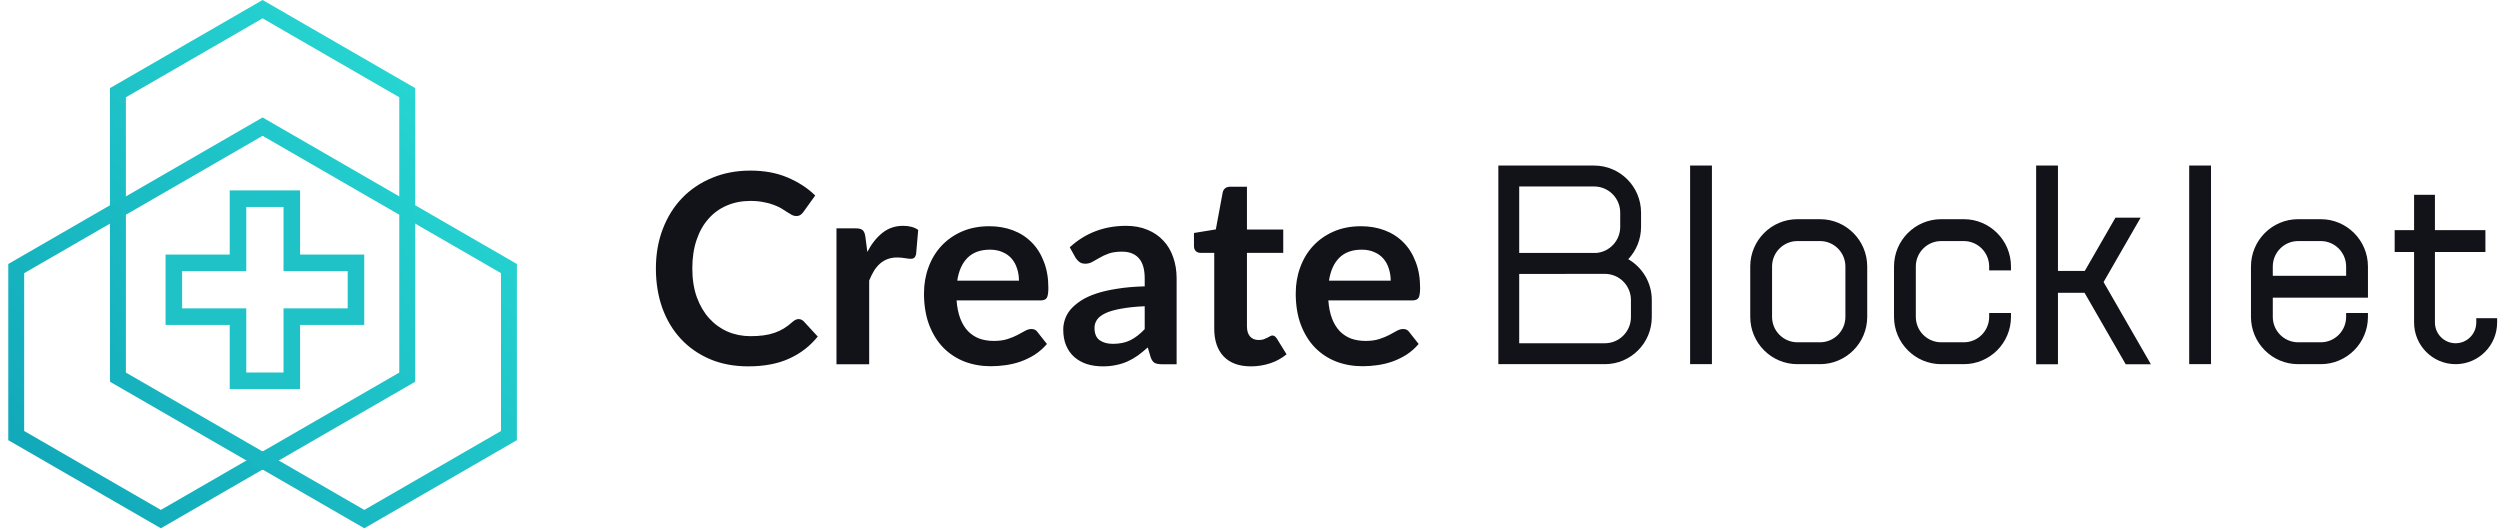
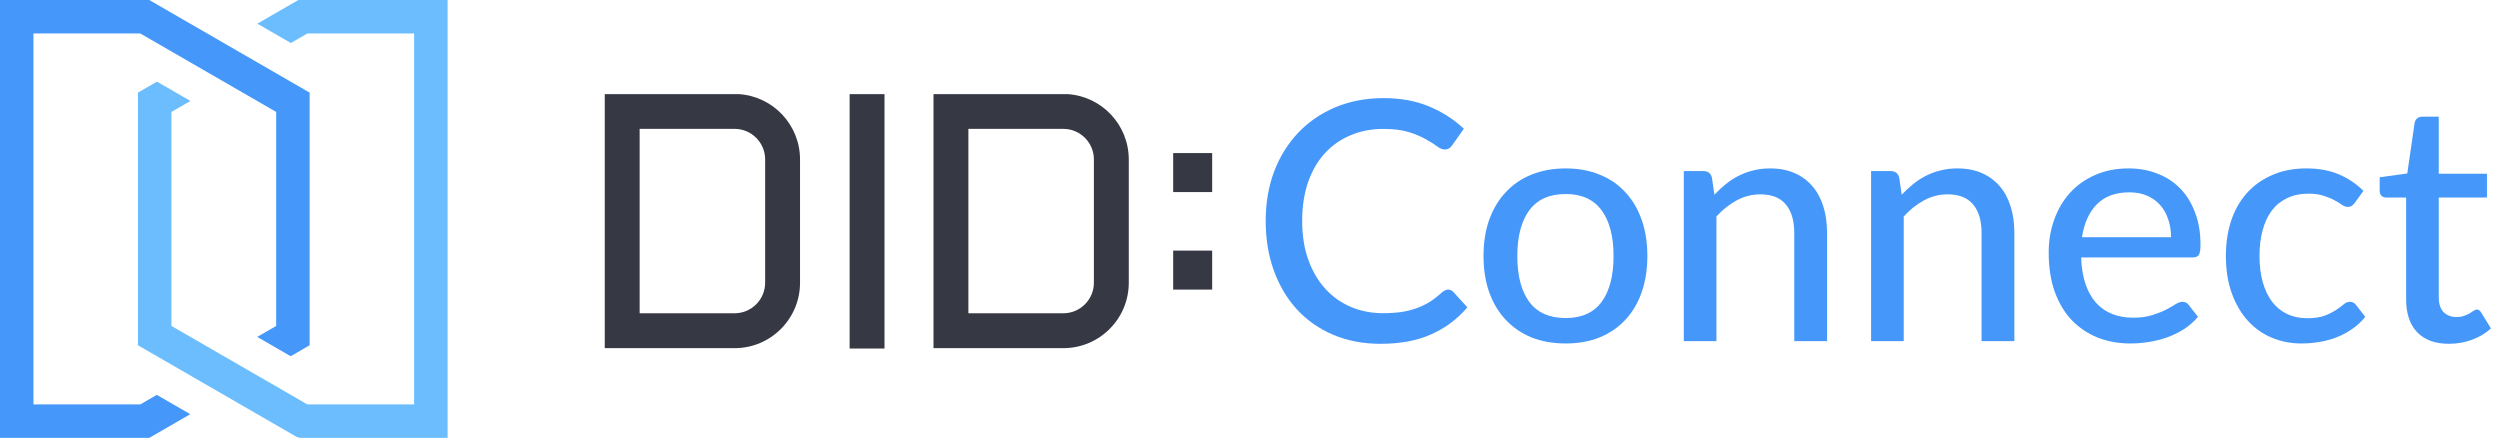
- <svg xmlns="http://www.w3.org/2000/svg" width="302" height="64" viewBox="0 0 302 64" fill="none">
-   <path d="M96.464 38.544C96.699 38.544 96.907 38.635 97.088 38.816L98.784 40.656C97.845 41.819 96.688 42.709 95.312 43.328C93.947 43.947 92.304 44.256 90.384 44.256C88.667 44.256 87.12 43.963 85.744 43.376C84.379 42.789 83.211 41.973 82.24 40.928C81.269 39.883 80.523 38.635 80 37.184C79.488 35.733 79.232 34.149 79.232 32.432C79.232 30.693 79.509 29.104 80.064 27.664C80.619 26.213 81.397 24.965 82.4 23.92C83.413 22.875 84.619 22.064 86.016 21.488C87.413 20.901 88.96 20.608 90.656 20.608C92.341 20.608 93.835 20.885 95.136 21.44C96.448 21.995 97.563 22.72 98.48 23.616L97.04 25.616C96.955 25.744 96.843 25.856 96.704 25.952C96.576 26.048 96.395 26.096 96.16 26.096C96 26.096 95.835 26.053 95.664 25.968C95.493 25.872 95.307 25.76 95.104 25.632C94.901 25.493 94.667 25.344 94.4 25.184C94.133 25.024 93.824 24.88 93.472 24.752C93.12 24.613 92.709 24.501 92.24 24.416C91.781 24.32 91.248 24.272 90.64 24.272C89.605 24.272 88.656 24.459 87.792 24.832C86.939 25.195 86.203 25.728 85.584 26.432C84.965 27.125 84.485 27.979 84.144 28.992C83.803 29.995 83.632 31.141 83.632 32.432C83.632 33.733 83.813 34.891 84.176 35.904C84.549 36.917 85.051 37.771 85.68 38.464C86.309 39.157 87.051 39.691 87.904 40.064C88.757 40.427 89.675 40.608 90.656 40.608C91.243 40.608 91.771 40.576 92.24 40.512C92.72 40.448 93.157 40.347 93.552 40.208C93.957 40.069 94.336 39.893 94.688 39.68C95.051 39.456 95.408 39.184 95.76 38.864C95.867 38.768 95.979 38.693 96.096 38.64C96.213 38.576 96.336 38.544 96.464 38.544ZM104.774 30.432C105.286 29.451 105.894 28.683 106.598 28.128C107.302 27.563 108.134 27.28 109.094 27.28C109.851 27.28 110.459 27.445 110.918 27.776L110.662 30.736C110.608 30.928 110.528 31.067 110.422 31.152C110.326 31.227 110.192 31.264 110.022 31.264C109.862 31.264 109.622 31.237 109.302 31.184C108.992 31.131 108.688 31.104 108.39 31.104C107.952 31.104 107.563 31.168 107.222 31.296C106.88 31.424 106.571 31.611 106.294 31.856C106.027 32.091 105.787 32.379 105.574 32.72C105.371 33.061 105.179 33.451 104.998 33.888V44H101.046V27.584H103.366C103.771 27.584 104.054 27.659 104.214 27.808C104.374 27.947 104.48 28.203 104.534 28.576L104.774 30.432ZM123.091 33.904C123.091 33.392 123.016 32.912 122.867 32.464C122.728 32.005 122.515 31.605 122.227 31.264C121.939 30.923 121.571 30.656 121.123 30.464C120.685 30.261 120.173 30.16 119.587 30.16C118.445 30.16 117.544 30.485 116.883 31.136C116.232 31.787 115.816 32.709 115.635 33.904H123.091ZM115.555 36.288C115.619 37.131 115.768 37.861 116.003 38.48C116.237 39.088 116.547 39.595 116.931 40C117.315 40.395 117.768 40.693 118.291 40.896C118.824 41.088 119.411 41.184 120.051 41.184C120.691 41.184 121.24 41.109 121.699 40.96C122.168 40.811 122.573 40.645 122.915 40.464C123.267 40.283 123.571 40.117 123.827 39.968C124.093 39.819 124.349 39.744 124.595 39.744C124.925 39.744 125.171 39.867 125.331 40.112L126.467 41.552C126.029 42.064 125.539 42.496 124.995 42.848C124.451 43.189 123.88 43.467 123.283 43.68C122.696 43.883 122.093 44.027 121.475 44.112C120.867 44.197 120.275 44.24 119.699 44.24C118.557 44.24 117.496 44.053 116.515 43.68C115.533 43.296 114.68 42.736 113.955 42C113.229 41.253 112.659 40.336 112.243 39.248C111.827 38.149 111.618 36.88 111.618 35.44C111.618 34.32 111.8 33.269 112.163 32.288C112.525 31.296 113.043 30.437 113.715 29.712C114.397 28.976 115.224 28.395 116.195 27.968C117.176 27.541 118.28 27.328 119.507 27.328C120.541 27.328 121.496 27.493 122.371 27.824C123.245 28.155 123.997 28.64 124.627 29.28C125.256 29.909 125.747 30.688 126.099 31.616C126.461 32.533 126.642 33.584 126.642 34.768C126.642 35.365 126.579 35.771 126.451 35.984C126.323 36.187 126.077 36.288 125.715 36.288H115.555ZM138.28 36.992C137.139 37.045 136.179 37.147 135.4 37.296C134.622 37.435 133.998 37.616 133.528 37.84C133.059 38.064 132.723 38.325 132.52 38.624C132.318 38.923 132.216 39.248 132.216 39.6C132.216 40.293 132.419 40.789 132.824 41.088C133.24 41.387 133.779 41.536 134.44 41.536C135.251 41.536 135.95 41.392 136.536 41.104C137.134 40.805 137.715 40.357 138.28 39.76V36.992ZM129.224 29.872C131.112 28.144 133.384 27.28 136.04 27.28C137 27.28 137.859 27.44 138.616 27.76C139.374 28.069 140.014 28.507 140.536 29.072C141.059 29.627 141.454 30.293 141.72 31.072C141.998 31.851 142.136 32.704 142.136 33.632V44H140.344C139.971 44 139.683 43.947 139.48 43.84C139.278 43.723 139.118 43.493 139 43.152L138.648 41.968C138.232 42.341 137.827 42.672 137.432 42.96C137.038 43.237 136.627 43.472 136.2 43.664C135.774 43.856 135.315 44 134.824 44.096C134.344 44.203 133.811 44.256 133.224 44.256C132.531 44.256 131.891 44.165 131.304 43.984C130.718 43.792 130.211 43.509 129.784 43.136C129.358 42.763 129.027 42.299 128.792 41.744C128.558 41.189 128.44 40.544 128.44 39.808C128.44 39.392 128.51 38.981 128.648 38.576C128.787 38.16 129.011 37.765 129.32 37.392C129.64 37.019 130.051 36.667 130.552 36.336C131.054 36.005 131.667 35.717 132.392 35.472C133.128 35.227 133.982 35.029 134.952 34.88C135.923 34.72 137.032 34.624 138.28 34.592V33.632C138.28 32.533 138.046 31.723 137.576 31.2C137.107 30.667 136.43 30.4 135.544 30.4C134.904 30.4 134.371 30.475 133.944 30.624C133.528 30.773 133.16 30.944 132.84 31.136C132.52 31.317 132.227 31.483 131.96 31.632C131.704 31.781 131.416 31.856 131.096 31.856C130.819 31.856 130.584 31.787 130.392 31.648C130.2 31.499 130.046 31.328 129.928 31.136L129.224 29.872ZM151.112 44.256C149.682 44.256 148.584 43.856 147.816 43.056C147.058 42.245 146.68 41.131 146.68 39.712V30.544H145C144.786 30.544 144.605 30.475 144.456 30.336C144.306 30.197 144.232 29.989 144.232 29.712V28.144L146.872 27.712L147.704 23.232C147.757 23.019 147.858 22.853 148.008 22.736C148.157 22.619 148.349 22.56 148.584 22.56H150.632V27.728H155.016V30.544H150.632V39.44C150.632 39.952 150.754 40.352 151 40.64C151.256 40.928 151.602 41.072 152.04 41.072C152.285 41.072 152.488 41.045 152.648 40.992C152.818 40.928 152.962 40.864 153.08 40.8C153.208 40.736 153.32 40.677 153.416 40.624C153.512 40.56 153.608 40.528 153.704 40.528C153.821 40.528 153.917 40.56 153.992 40.624C154.066 40.677 154.146 40.763 154.232 40.88L155.416 42.8C154.84 43.28 154.178 43.643 153.432 43.888C152.685 44.133 151.912 44.256 151.112 44.256ZM167.997 33.904C167.997 33.392 167.922 32.912 167.773 32.464C167.634 32.005 167.421 31.605 167.133 31.264C166.845 30.923 166.477 30.656 166.029 30.464C165.591 30.261 165.079 30.16 164.493 30.16C163.351 30.16 162.45 30.485 161.789 31.136C161.138 31.787 160.722 32.709 160.541 33.904H167.997ZM160.461 36.288C160.525 37.131 160.674 37.861 160.909 38.48C161.143 39.088 161.453 39.595 161.837 40C162.221 40.395 162.674 40.693 163.197 40.896C163.73 41.088 164.317 41.184 164.957 41.184C165.597 41.184 166.146 41.109 166.605 40.96C167.074 40.811 167.479 40.645 167.821 40.464C168.173 40.283 168.477 40.117 168.733 39.968C168.999 39.819 169.255 39.744 169.501 39.744C169.831 39.744 170.077 39.867 170.237 40.112L171.373 41.552C170.935 42.064 170.445 42.496 169.901 42.848C169.357 43.189 168.786 43.467 168.189 43.68C167.602 43.883 166.999 44.027 166.381 44.112C165.773 44.197 165.181 44.24 164.605 44.24C163.463 44.24 162.402 44.053 161.421 43.68C160.439 43.296 159.586 42.736 158.861 42C158.135 41.253 157.565 40.336 157.149 39.248C156.733 38.149 156.525 36.88 156.525 35.44C156.525 34.32 156.706 33.269 157.069 32.288C157.431 31.296 157.949 30.437 158.621 29.712C159.303 28.976 160.13 28.395 161.101 27.968C162.082 27.541 163.186 27.328 164.413 27.328C165.447 27.328 166.402 27.493 167.277 27.824C168.151 28.155 168.903 28.64 169.533 29.28C170.162 29.909 170.653 30.688 171.005 31.616C171.367 32.533 171.549 33.584 171.549 34.768C171.549 35.365 171.485 35.771 171.357 35.984C171.229 36.187 170.983 36.288 170.621 36.288H160.461Z" fill="#121319" />
-   <path fill-rule="evenodd" clip-rule="evenodd" d="M181 43.991V20H192.572C195.702 20 198.239 22.545 198.239 25.684V27.408C198.239 28.919 197.651 30.293 196.693 31.311C198.392 32.292 199.536 34.132 199.536 36.24V38.307C199.536 41.446 196.998 43.991 193.868 43.991H181ZM183.52 30.556H192.831C194.449 30.424 195.721 29.065 195.721 27.408V25.684C195.721 23.94 194.311 22.526 192.572 22.526H183.52V30.556ZM183.52 41.465V33.093L193.869 33.082C195.608 33.082 197.017 34.496 197.017 36.24V38.307C197.017 40.051 195.608 41.465 193.869 41.465H183.52ZM206.8 20V43.991H204.165V20H206.8ZM219.861 26.478H217.128C213.981 26.478 211.429 29.037 211.429 32.194V38.275C211.429 41.432 213.981 43.991 217.128 43.991H219.861C223.009 43.991 225.56 41.432 225.56 38.275V32.194C225.56 29.037 223.009 26.478 219.861 26.478ZM217.128 29.121C215.436 29.121 214.064 30.497 214.064 32.194V38.275C214.064 39.972 215.436 41.348 217.128 41.348H219.861C221.553 41.348 222.924 39.972 222.924 38.275V32.194C222.924 30.497 221.553 29.121 219.861 29.121H217.128ZM248.601 44V35.37H251.814L256.783 44H259.826L254.111 34.073L258.587 26.297H255.544L251.843 32.727H248.601V20H245.966V44H248.601ZM240.291 32.661V32.194C240.291 30.497 238.92 29.121 237.228 29.121H234.495C232.803 29.121 231.431 30.497 231.431 32.194V38.275C231.431 39.972 232.803 41.348 234.495 41.348H237.228C238.92 41.348 240.291 39.972 240.291 38.275V37.807H242.927V38.275C242.927 41.432 240.375 43.991 237.228 43.991H234.495C231.347 43.991 228.796 41.432 228.796 38.275V32.194C228.796 29.037 231.347 26.478 234.495 26.478H237.228C240.375 26.478 242.927 29.037 242.927 32.194V32.661H240.291ZM267.09 43.991V20H264.455V43.991H267.09ZM274.553 35.956V38.275C274.553 39.972 275.924 41.348 277.616 41.348H280.349C282.041 41.348 283.413 39.972 283.413 38.275V37.807H286.048V38.275C286.048 41.432 283.497 43.991 280.349 43.991H277.616C274.469 43.991 271.917 41.432 271.917 38.275V32.194C271.917 29.037 274.469 26.478 277.616 26.478H280.349C283.497 26.478 286.048 29.037 286.048 32.194V33.313H286.049V35.956H274.553ZM283.413 33.313H274.553V32.194C274.553 30.497 275.924 29.121 277.616 29.121H280.349C282.041 29.121 283.413 30.497 283.413 32.194V33.313ZM291.621 30.445H289.276V27.802H291.621V23.53H294.14V27.802H300.238V30.445H294.14V38.961C294.14 40.343 295.258 41.465 296.637 41.465C298.016 41.465 299.134 40.343 299.134 38.961V38.435H301.653V38.961C301.653 41.739 299.407 43.991 296.637 43.991C293.867 43.991 291.621 41.739 291.621 38.961V30.445Z" fill="#121319" />
-   <path fill-rule="evenodd" clip-rule="evenodd" d="M50.152 10.642L31.72 0L13.288 10.642V24.794L1 31.889V53.172L19.432 63.814L31.69 56.737L31.72 56.754L31.75 56.737L44.008 63.814L62.44 53.172V31.889L50.152 24.794V10.642ZM60.52 32.997L48.232 25.903V11.75L31.72 2.217L15.208 11.75V25.903L2.92 32.997V52.064L19.432 61.597L31.69 54.52L31.72 54.537L31.75 54.52L44.008 61.597L60.52 52.064V32.997Z" fill="url(#paint0_linear_2250_7576)" />
-   <path fill-rule="evenodd" clip-rule="evenodd" d="M31.72 14.189L50.152 24.831V46.114L31.72 56.756L13.288 46.114V24.831L31.72 14.189ZM31.72 16.406L15.208 25.939V45.006L31.72 54.539L48.232 45.006V25.939L31.72 16.406Z" fill="url(#paint1_linear_2250_7576)" />
-   <path d="M22 38.25H28.75V45V46H29.75H34.25H35.25V45V38.25H42H43V37.25V32.75V31.75H42H35.25V25V24H34.25H29.75H28.75V25V31.75H22H21V32.75V37.25V38.25H22Z" stroke="#1EC2C7" stroke-width="2" />
-   <defs>
-     <linearGradient id="paint0_linear_2250_7576" x1="31.72" y1="95.721" x2="95.488" y2="34.325" gradientUnits="userSpaceOnUse">
-       <stop stop-color="#0FA4B7" />
-       <stop offset="0.495" stop-color="#1DC1C7" />
-       <stop offset="1" stop-color="#2BE0D7" />
-     </linearGradient>
-     <linearGradient id="paint1_linear_2250_7576" x1="28.437" y1="99.246" x2="98.761" y2="44.937" gradientUnits="userSpaceOnUse">
-       <stop stop-color="#0FA4B7" />
-       <stop offset="0.495" stop-color="#1DC1C7" />
-       <stop offset="1" stop-color="#2BE0D7" />
-     </linearGradient>
-   </defs>
+ <svg xmlns="http://www.w3.org/2000/svg" width="239" height="42" viewBox="0 0 239 42" fill="none">
+   <path d="M24.604 2.263L28.523 0H42.79V41.862H28.791C28.616 41.862 28.443 41.816 28.291 41.728L13.188 33.008L13.188 8.854L15.005 7.805L18.206 9.652L16.388 10.701V31.16L29.381 38.662H39.59V3.2H29.381L27.804 4.11L24.604 2.263Z" fill="#6BBDFE" />
+   <path fill-rule="evenodd" clip-rule="evenodd" d="M26.402 31.16V10.701L13.409 3.2H3.2V38.662H13.409L14.991 37.749L18.191 39.596L14.267 41.862H0V0H14.267L29.602 8.854V33.008L27.789 34.054L24.589 32.207L26.402 31.16Z" fill="#4598FA" />
+   <path d="M138.44 27.684C138.632 27.684 138.797 27.759 138.936 27.908L140.28 29.38C139.341 30.489 138.195 31.348 136.84 31.956C135.496 32.564 133.875 32.868 131.976 32.868C130.312 32.868 128.803 32.58 127.448 32.004C126.104 31.428 124.952 30.623 123.992 29.588C123.043 28.553 122.307 27.316 121.784 25.876C121.261 24.436 121 22.852 121 21.124C121 19.396 121.272 17.812 121.816 16.372C122.371 14.932 123.144 13.695 124.136 12.66C125.128 11.625 126.312 10.82 127.688 10.244C129.075 9.668 130.605 9.38 132.28 9.38C133.912 9.38 135.363 9.647 136.632 10.18C137.901 10.713 139.005 11.423 139.944 12.308L138.824 13.892C138.749 14.009 138.653 14.105 138.536 14.18C138.429 14.255 138.285 14.292 138.104 14.292C137.901 14.292 137.661 14.191 137.384 13.988C137.117 13.785 136.76 13.561 136.312 13.316C135.875 13.06 135.331 12.831 134.68 12.628C134.029 12.425 133.219 12.324 132.248 12.324C131.107 12.324 130.061 12.527 129.112 12.932C128.163 13.327 127.341 13.903 126.648 14.66C125.965 15.407 125.432 16.329 125.048 17.428C124.675 18.516 124.488 19.748 124.488 21.124C124.488 22.521 124.685 23.764 125.08 24.852C125.475 25.94 126.019 26.863 126.712 27.62C127.405 28.377 128.221 28.953 129.16 29.348C130.099 29.743 131.112 29.94 132.2 29.94C132.861 29.94 133.453 29.903 133.976 29.828C134.509 29.743 134.995 29.62 135.432 29.46C135.88 29.3 136.301 29.097 136.696 28.852C137.091 28.596 137.48 28.292 137.864 27.94C137.949 27.865 138.04 27.807 138.136 27.764C138.232 27.711 138.333 27.684 138.44 27.684Z" fill="#4598FA" />
+   <path d="M149.68 16.1C150.875 16.1 151.952 16.297 152.912 16.692C153.883 17.076 154.704 17.636 155.376 18.372C156.059 19.097 156.581 19.977 156.944 21.012C157.307 22.036 157.488 23.188 157.488 24.468C157.488 25.748 157.307 26.905 156.944 27.94C156.581 28.975 156.059 29.855 155.376 30.58C154.704 31.305 153.883 31.865 152.912 32.26C151.952 32.644 150.875 32.836 149.68 32.836C148.475 32.836 147.387 32.644 146.416 32.26C145.456 31.865 144.635 31.305 143.952 30.58C143.269 29.855 142.741 28.975 142.368 27.94C142.005 26.905 141.824 25.748 141.824 24.468C141.824 23.188 142.005 22.036 142.368 21.012C142.741 19.977 143.269 19.097 143.952 18.372C144.635 17.636 145.456 17.076 146.416 16.692C147.387 16.297 148.475 16.1 149.68 16.1ZM149.68 30.404C151.216 30.404 152.363 29.887 153.12 28.852C153.877 27.817 154.256 26.361 154.256 24.484C154.256 22.607 153.877 21.151 153.12 20.116C152.363 19.071 151.216 18.548 149.68 18.548C148.123 18.548 146.96 19.071 146.192 20.116C145.435 21.151 145.056 22.607 145.056 24.484C145.056 26.361 145.435 27.817 146.192 28.852C146.96 29.887 148.123 30.404 149.68 30.404Z" fill="#4598FA" />
+   <path d="M163.899 18.612C164.251 18.239 164.619 17.897 165.003 17.588C165.387 17.279 165.792 17.017 166.219 16.804C166.656 16.58 167.12 16.409 167.611 16.292C168.112 16.164 168.645 16.1 169.211 16.1C170.107 16.1 170.891 16.249 171.563 16.548C172.245 16.847 172.816 17.268 173.275 17.812C173.733 18.345 174.08 18.991 174.315 19.748C174.549 20.505 174.667 21.343 174.667 22.26V32.612H171.531V22.26C171.531 21.097 171.264 20.196 170.731 19.556C170.197 18.905 169.381 18.58 168.283 18.58C167.483 18.58 166.731 18.772 166.027 19.156C165.333 19.529 164.688 20.041 164.091 20.692V32.612H160.971V16.356H162.843C163.28 16.356 163.552 16.564 163.659 16.98L163.899 18.612Z" fill="#4598FA" />
+   <path d="M181.805 18.612C182.157 18.239 182.525 17.897 182.909 17.588C183.293 17.279 183.698 17.017 184.125 16.804C184.562 16.58 185.026 16.409 185.517 16.292C186.018 16.164 186.552 16.1 187.117 16.1C188.013 16.1 188.797 16.249 189.469 16.548C190.152 16.847 190.722 17.268 191.181 17.812C191.64 18.345 191.986 18.991 192.221 19.748C192.456 20.505 192.573 21.343 192.573 22.26V32.612H189.437V22.26C189.437 21.097 189.17 20.196 188.637 19.556C188.104 18.905 187.288 18.58 186.189 18.58C185.389 18.58 184.637 18.772 183.933 19.156C183.24 19.529 182.594 20.041 181.997 20.692V32.612H178.877V16.356H180.749C181.186 16.356 181.458 16.564 181.565 16.98L181.805 18.612Z" fill="#4598FA" />
+   <path d="M207.551 22.676C207.551 22.057 207.461 21.487 207.279 20.964C207.109 20.441 206.853 19.988 206.511 19.604C206.17 19.22 205.754 18.921 205.263 18.708C204.773 18.495 204.207 18.388 203.567 18.388C202.255 18.388 201.221 18.767 200.463 19.524C199.717 20.281 199.242 21.332 199.039 22.676H207.551ZM210.127 30.292C209.743 30.74 209.301 31.129 208.799 31.46C208.298 31.78 207.765 32.041 207.199 32.244C206.634 32.447 206.047 32.596 205.439 32.692C204.842 32.788 204.25 32.836 203.663 32.836C202.543 32.836 201.503 32.649 200.543 32.276C199.594 31.892 198.767 31.337 198.063 30.612C197.37 29.876 196.826 28.969 196.431 27.892C196.047 26.804 195.855 25.556 195.855 24.148C195.855 23.017 196.031 21.967 196.383 20.996C196.735 20.015 197.237 19.161 197.887 18.436C198.549 17.711 199.354 17.14 200.303 16.724C201.253 16.308 202.319 16.1 203.503 16.1C204.495 16.1 205.407 16.265 206.239 16.596C207.082 16.916 207.807 17.385 208.415 18.004C209.023 18.623 209.498 19.385 209.839 20.292C210.191 21.199 210.367 22.233 210.367 23.396C210.367 23.876 210.314 24.201 210.207 24.372C210.101 24.532 209.903 24.612 209.615 24.612H198.959C198.991 25.583 199.13 26.431 199.375 27.156C199.621 27.871 199.957 28.468 200.383 28.948C200.821 29.428 201.338 29.785 201.935 30.02C202.533 30.255 203.199 30.372 203.935 30.372C204.629 30.372 205.226 30.292 205.727 30.132C206.239 29.972 206.677 29.801 207.039 29.62C207.413 29.428 207.722 29.252 207.967 29.092C208.223 28.932 208.447 28.852 208.639 28.852C208.895 28.852 209.093 28.948 209.231 29.14L210.127 30.292Z" fill="#4598FA" />
+   <path d="M225.113 19.396C225.017 19.513 224.921 19.609 224.825 19.684C224.739 19.748 224.611 19.78 224.441 19.78C224.27 19.78 224.089 19.716 223.897 19.588C223.715 19.449 223.481 19.305 223.193 19.156C222.915 18.996 222.574 18.852 222.169 18.724C221.774 18.585 221.283 18.516 220.697 18.516C219.929 18.516 219.251 18.655 218.665 18.932C218.078 19.209 217.587 19.604 217.193 20.116C216.809 20.628 216.515 21.252 216.313 21.988C216.11 22.724 216.009 23.551 216.009 24.468C216.009 25.417 216.115 26.265 216.329 27.012C216.542 27.748 216.846 28.372 217.241 28.884C217.635 29.385 218.115 29.769 218.681 30.036C219.246 30.292 219.875 30.42 220.569 30.42C221.241 30.42 221.795 30.34 222.233 30.18C222.67 30.009 223.033 29.828 223.321 29.636C223.609 29.444 223.849 29.268 224.041 29.108C224.233 28.937 224.43 28.852 224.633 28.852C224.889 28.852 225.086 28.948 225.225 29.14L226.121 30.292C225.747 30.751 225.326 31.14 224.857 31.46C224.398 31.78 223.907 32.041 223.385 32.244C222.862 32.447 222.313 32.596 221.737 32.692C221.171 32.788 220.595 32.836 220.009 32.836C218.995 32.836 218.046 32.649 217.161 32.276C216.286 31.903 215.523 31.359 214.873 30.644C214.233 29.929 213.726 29.055 213.353 28.02C212.979 26.975 212.793 25.791 212.793 24.468C212.793 23.263 212.958 22.148 213.289 21.124C213.63 20.1 214.126 19.22 214.777 18.484C215.438 17.737 216.249 17.156 217.209 16.74C218.169 16.313 219.267 16.1 220.505 16.1C221.667 16.1 222.691 16.287 223.577 16.66C224.462 17.033 225.251 17.561 225.945 18.244L225.113 19.396Z" fill="#4598FA" />
+   <path d="M234.121 32.868C232.809 32.868 231.796 32.5 231.081 31.764C230.377 31.028 230.025 29.977 230.025 28.612V18.884H228.137C227.956 18.884 227.801 18.831 227.673 18.724C227.556 18.607 227.497 18.436 227.497 18.212V16.948L230.137 16.58L230.841 11.732C230.884 11.551 230.964 11.412 231.081 11.316C231.209 11.209 231.369 11.156 231.561 11.156H233.145V16.612H237.753V18.884H233.145V28.404C233.145 29.044 233.3 29.524 233.609 29.844C233.929 30.153 234.335 30.308 234.825 30.308C235.113 30.308 235.359 30.271 235.561 30.196C235.775 30.121 235.956 30.041 236.105 29.956C236.255 29.86 236.383 29.775 236.489 29.7C236.596 29.625 236.692 29.588 236.777 29.588C236.884 29.588 236.964 29.615 237.017 29.668C237.081 29.711 237.145 29.785 237.209 29.892L238.137 31.396C237.625 31.865 237.017 32.228 236.313 32.484C235.609 32.74 234.879 32.868 234.121 32.868Z" fill="#4598FA" />
+   <path fill-rule="evenodd" clip-rule="evenodd" d="M57.815 33.284V9H70.66C73.928 9.224 76.483 11.949 76.483 15.243V27.026C76.483 30.482 73.681 33.284 70.225 33.284H57.815ZM84.559 9H81.224V33.321H84.559V9ZM61.15 29.949V12.32H70.225C71.839 12.32 73.148 13.629 73.148 15.243V27.026C73.148 28.64 71.839 29.949 70.225 29.949H61.15ZM89.243 9V33.284H101.652C105.109 33.284 107.911 30.482 107.911 27.026V15.243C107.911 11.949 105.356 9.224 102.087 9H89.243ZM112.155 14.636H115.883V18.364H112.155V14.636ZM115.883 23.957H112.155V27.686H115.883V23.957ZM92.578 12.32V29.949H101.652C103.267 29.949 104.576 28.64 104.576 27.026V15.243C104.576 13.629 103.267 12.32 101.652 12.32H92.578Z" fill="#363844" />
</svg>
